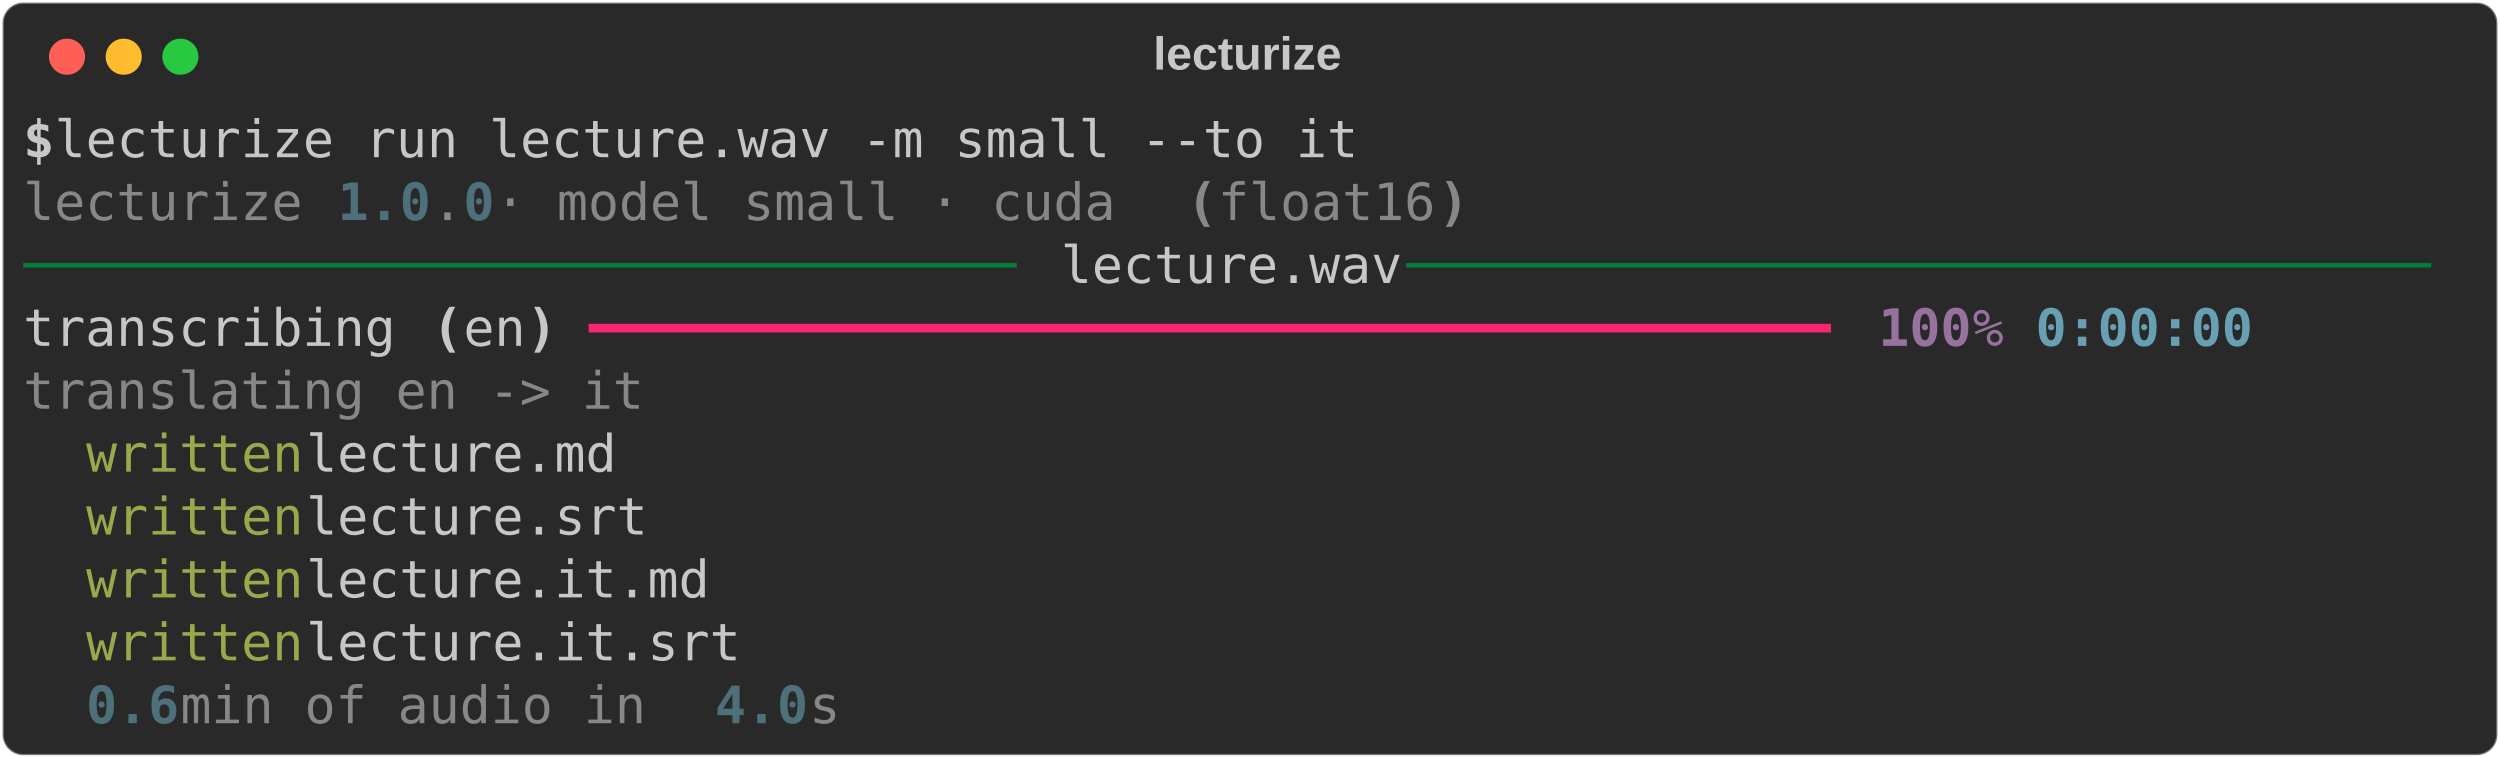
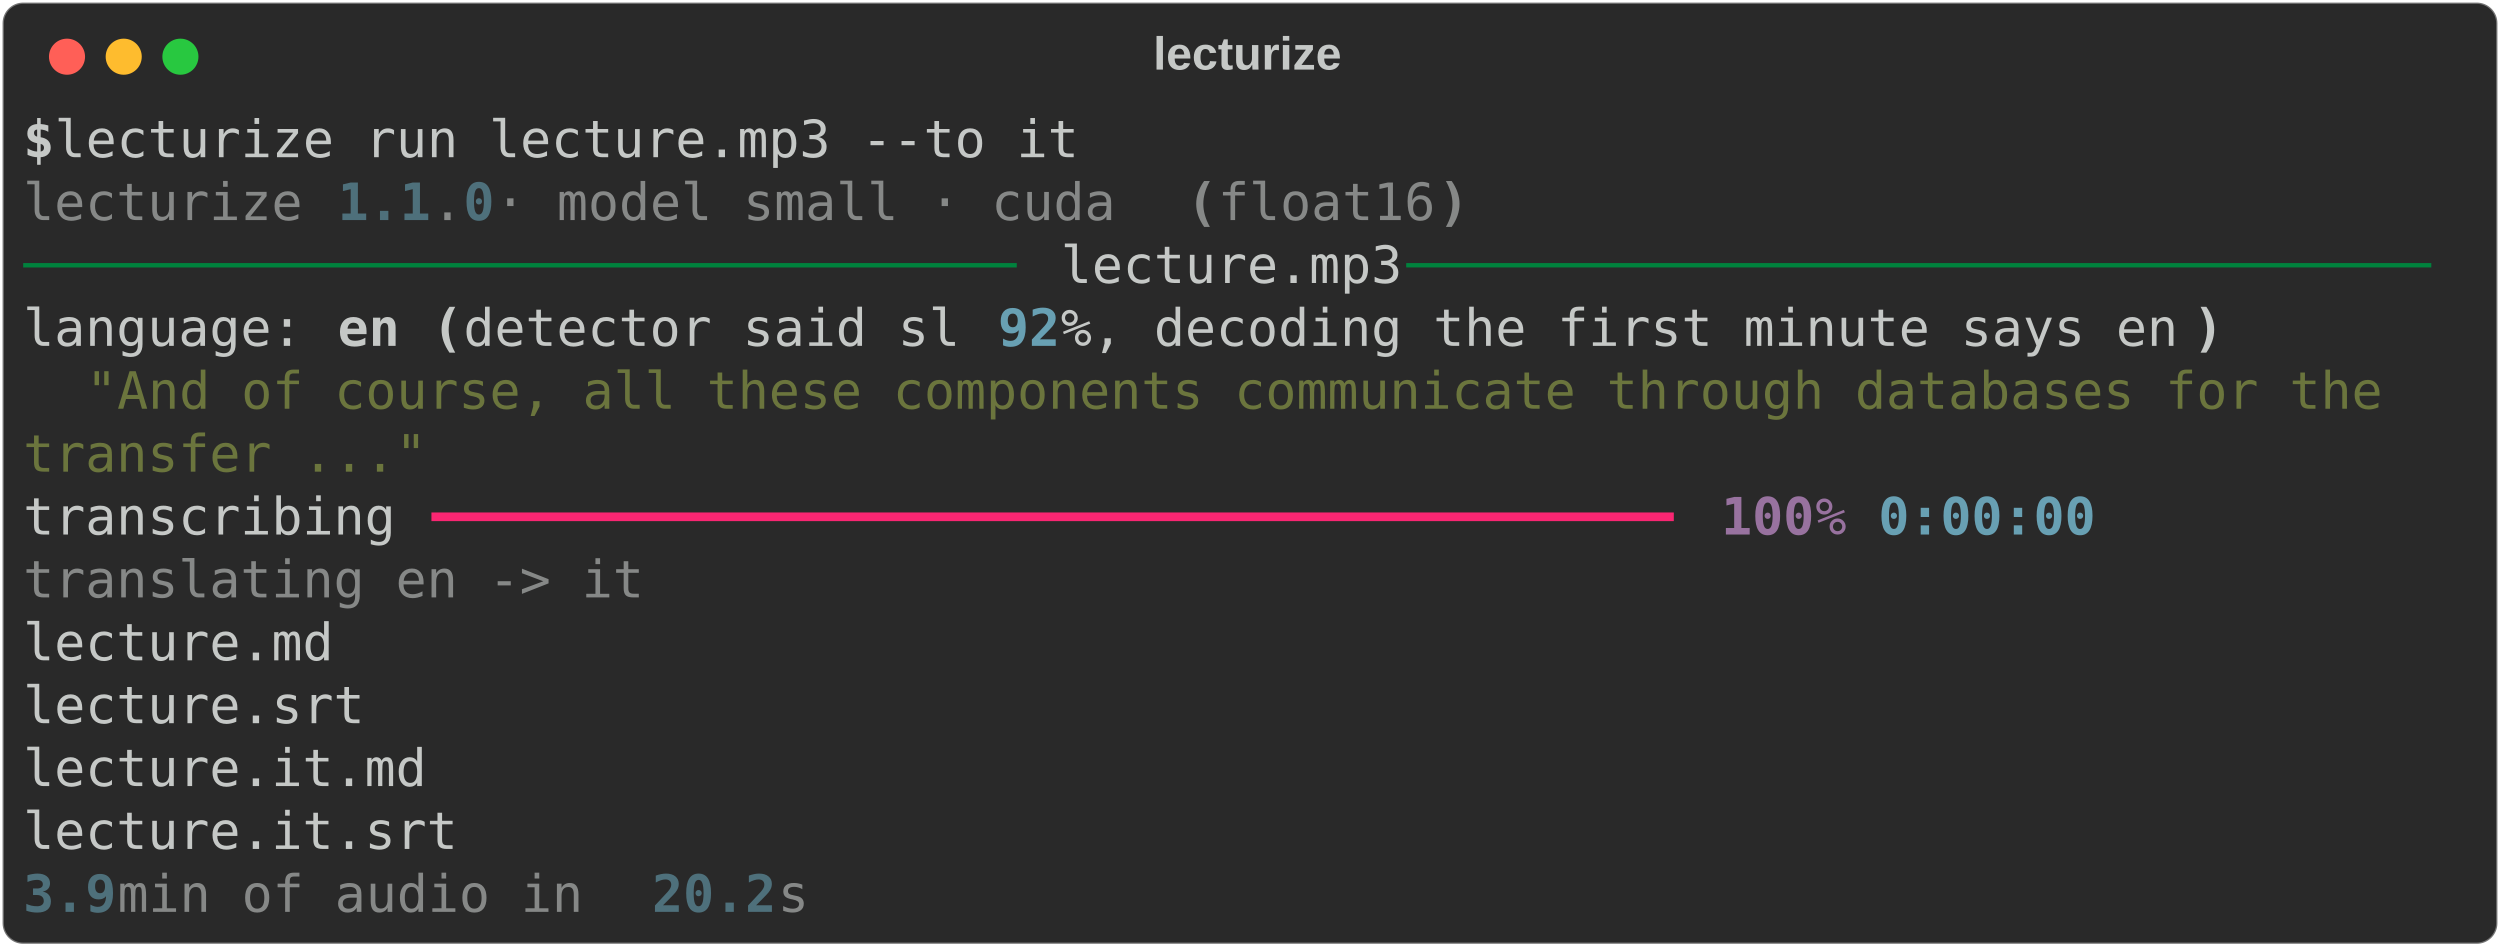
- <svg xmlns="http://www.w3.org/2000/svg" class="rich-terminal" viewBox="0 0 970 294.0">
+ <svg xmlns="http://www.w3.org/2000/svg" class="rich-terminal" viewBox="0 0 970 367.2">
  <style>

    @font-face {
        font-family: "Fira Code";
        src: local("FiraCode-Regular"),
                url("https://cdnjs.cloudflare.com/ajax/libs/firacode/6.2.0/woff2/FiraCode-Regular.woff2") format("woff2"),
                url("https://cdnjs.cloudflare.com/ajax/libs/firacode/6.2.0/woff/FiraCode-Regular.woff") format("woff");
        font-style: normal;
        font-weight: 400;
    }
    @font-face {
        font-family: "Fira Code";
        src: local("FiraCode-Bold"),
                url("https://cdnjs.cloudflare.com/ajax/libs/firacode/6.2.0/woff2/FiraCode-Bold.woff2") format("woff2"),
                url("https://cdnjs.cloudflare.com/ajax/libs/firacode/6.2.0/woff/FiraCode-Bold.woff") format("woff");
        font-style: bold;
        font-weight: 700;
    }

-     .terminal-3011429660-matrix {
+     .terminal-3652320721-matrix {
        font-family: Fira Code, monospace;
        font-size: 20px;
        line-height: 24.4px;
        font-variant-east-asian: full-width;
    }

-     .terminal-3011429660-title {
+     .terminal-3652320721-title {
        font-size: 18px;
        font-weight: bold;
        font-family: arial;
    }

-     .terminal-3011429660-r1 { fill: #c5c8c6;font-weight: bold }
- .terminal-3011429660-r2 { fill: #c5c8c6 }
- .terminal-3011429660-r3 { fill: #868887 }
- .terminal-3011429660-r4 { fill: #4e707b;font-weight: bold }
- .terminal-3011429660-r5 { fill: #868887;font-weight: bold }
- .terminal-3011429660-r6 { fill: #00823d }
- .terminal-3011429660-r7 { fill: #f92672 }
- .terminal-3011429660-r8 { fill: #98729f;font-weight: bold }
- .terminal-3011429660-r9 { fill: #98729f }
- .terminal-3011429660-r10 { fill: #68a0b3;font-weight: bold }
- .terminal-3011429660-r11 { fill: #98a84b }
+     .terminal-3652320721-r1 { fill: #c5c8c6;font-weight: bold }
+ .terminal-3652320721-r2 { fill: #c5c8c6 }
+ .terminal-3652320721-r3 { fill: #868887 }
+ .terminal-3652320721-r4 { fill: #4e707b;font-weight: bold }
+ .terminal-3652320721-r5 { fill: #868887;font-weight: bold }
+ .terminal-3652320721-r6 { fill: #00823d }
+ .terminal-3652320721-r7 { fill: #68a0b3;font-weight: bold }
+ .terminal-3652320721-r8 { fill: #6b753d }
+ .terminal-3652320721-r9 { fill: #f92672 }
+ .terminal-3652320721-r10 { fill: #98729f;font-weight: bold }
+ .terminal-3652320721-r11 { fill: #98729f }
    </style>
  <defs>
-     <clipPath id="terminal-3011429660-clip-terminal">
-       <rect x="0" y="0" width="950.6" height="243.0" />
+     <clipPath id="terminal-3652320721-clip-terminal">
+       <rect x="0" y="0" width="950.6" height="316.2" />
    </clipPath>
-     <clipPath id="terminal-3011429660-line-0">
+     <clipPath id="terminal-3652320721-line-0">
      <rect x="0" y="1.5" width="951.6" height="24.65" />
    </clipPath>
-     <clipPath id="terminal-3011429660-line-1">
+     <clipPath id="terminal-3652320721-line-1">
      <rect x="0" y="25.9" width="951.6" height="24.65" />
    </clipPath>
-     <clipPath id="terminal-3011429660-line-2">
+     <clipPath id="terminal-3652320721-line-2">
      <rect x="0" y="50.3" width="951.6" height="24.65" />
    </clipPath>
-     <clipPath id="terminal-3011429660-line-3">
+     <clipPath id="terminal-3652320721-line-3">
      <rect x="0" y="74.7" width="951.6" height="24.65" />
    </clipPath>
-     <clipPath id="terminal-3011429660-line-4">
+     <clipPath id="terminal-3652320721-line-4">
      <rect x="0" y="99.1" width="951.6" height="24.65" />
    </clipPath>
-     <clipPath id="terminal-3011429660-line-5">
+     <clipPath id="terminal-3652320721-line-5">
      <rect x="0" y="123.5" width="951.6" height="24.65" />
    </clipPath>
-     <clipPath id="terminal-3011429660-line-6">
+     <clipPath id="terminal-3652320721-line-6">
      <rect x="0" y="147.9" width="951.6" height="24.65" />
    </clipPath>
-     <clipPath id="terminal-3011429660-line-7">
+     <clipPath id="terminal-3652320721-line-7">
      <rect x="0" y="172.3" width="951.6" height="24.65" />
    </clipPath>
-     <clipPath id="terminal-3011429660-line-8">
+     <clipPath id="terminal-3652320721-line-8">
      <rect x="0" y="196.7" width="951.6" height="24.65" />
    </clipPath>
+     <clipPath id="terminal-3652320721-line-9">
+       <rect x="0" y="221.1" width="951.6" height="24.65" />
+     </clipPath>
+     <clipPath id="terminal-3652320721-line-10">
+       <rect x="0" y="245.5" width="951.6" height="24.65" />
+     </clipPath>
+     <clipPath id="terminal-3652320721-line-11">
+       <rect x="0" y="269.9" width="951.6" height="24.65" />
+     </clipPath>
  </defs>
-   <rect fill="#292929" stroke="rgba(255,255,255,0.35)" stroke-width="1" x="1" y="1" width="968" height="292" rx="8" />
-   <text class="terminal-3011429660-title" fill="#c5c8c6" text-anchor="middle" x="484" y="27">lecturize</text>
+   <rect fill="#292929" stroke="rgba(255,255,255,0.35)" stroke-width="1" x="1" y="1" width="968" height="365.2" rx="8" />
+   <text class="terminal-3652320721-title" fill="#c5c8c6" text-anchor="middle" x="484" y="27">lecturize</text>
  <g transform="translate(26,22)">
    <circle cx="0" cy="0" r="7" fill="#ff5f57" />
    <circle cx="22" cy="0" r="7" fill="#febc2e" />
    <circle cx="44" cy="0" r="7" fill="#28c840" />
  </g>
-   <g transform="translate(9, 41)" clip-path="url(#terminal-3011429660-clip-terminal)">
-     <g class="terminal-3011429660-matrix">
-       <text class="terminal-3011429660-r1" x="0" y="20" textLength="12.2" clip-path="url(#terminal-3011429660-line-0)">$</text>
-       <text class="terminal-3011429660-r2" x="12.2" y="20" textLength="524.6" clip-path="url(#terminal-3011429660-line-0)"> lecturize run lecture.wav -m small --to it</text>
-       <text class="terminal-3011429660-r2" x="951.6" y="20" textLength="12.2" clip-path="url(#terminal-3011429660-line-0)">
+   <g transform="translate(9, 41)" clip-path="url(#terminal-3652320721-clip-terminal)">
+     <g class="terminal-3652320721-matrix">
+       <text class="terminal-3652320721-r1" x="0" y="20" textLength="12.2" clip-path="url(#terminal-3652320721-line-0)">$</text>
+       <text class="terminal-3652320721-r2" x="12.2" y="20" textLength="414.8" clip-path="url(#terminal-3652320721-line-0)"> lecturize run lecture.mp3 --to it</text>
+       <text class="terminal-3652320721-r2" x="951.6" y="20" textLength="12.2" clip-path="url(#terminal-3652320721-line-0)">
</text>
-       <text class="terminal-3011429660-r3" x="0" y="44.4" textLength="122" clip-path="url(#terminal-3011429660-line-1)">lecturize </text>
-       <text class="terminal-3011429660-r4" x="122" y="44.4" textLength="36.6" clip-path="url(#terminal-3011429660-line-1)">1.0</text>
-       <text class="terminal-3011429660-r3" x="158.6" y="44.4" textLength="12.2" clip-path="url(#terminal-3011429660-line-1)">.</text>
-       <text class="terminal-3011429660-r4" x="170.8" y="44.4" textLength="12.2" clip-path="url(#terminal-3011429660-line-1)">0</text>
-       <text class="terminal-3011429660-r3" x="183" y="44.4" textLength="268.4" clip-path="url(#terminal-3011429660-line-1)"> · model small · cuda </text>
-       <text class="terminal-3011429660-r5" x="451.4" y="44.4" textLength="12.2" clip-path="url(#terminal-3011429660-line-1)">(</text>
-       <text class="terminal-3011429660-r3" x="463.6" y="44.4" textLength="85.4" clip-path="url(#terminal-3011429660-line-1)">float16</text>
-       <text class="terminal-3011429660-r5" x="549" y="44.4" textLength="12.2" clip-path="url(#terminal-3011429660-line-1)">)</text>
-       <text class="terminal-3011429660-r2" x="951.6" y="44.4" textLength="12.2" clip-path="url(#terminal-3011429660-line-1)">
+       <text class="terminal-3652320721-r3" x="0" y="44.4" textLength="122" clip-path="url(#terminal-3652320721-line-1)">lecturize </text>
+       <text class="terminal-3652320721-r4" x="122" y="44.4" textLength="36.6" clip-path="url(#terminal-3652320721-line-1)">1.1</text>
+       <text class="terminal-3652320721-r3" x="158.6" y="44.4" textLength="12.2" clip-path="url(#terminal-3652320721-line-1)">.</text>
+       <text class="terminal-3652320721-r4" x="170.8" y="44.4" textLength="12.2" clip-path="url(#terminal-3652320721-line-1)">0</text>
+       <text class="terminal-3652320721-r3" x="183" y="44.4" textLength="268.4" clip-path="url(#terminal-3652320721-line-1)"> · model small · cuda </text>
+       <text class="terminal-3652320721-r5" x="451.4" y="44.4" textLength="12.2" clip-path="url(#terminal-3652320721-line-1)">(</text>
+       <text class="terminal-3652320721-r3" x="463.6" y="44.4" textLength="85.4" clip-path="url(#terminal-3652320721-line-1)">float16</text>
+       <text class="terminal-3652320721-r5" x="549" y="44.4" textLength="12.2" clip-path="url(#terminal-3652320721-line-1)">)</text>
+       <text class="terminal-3652320721-r2" x="951.6" y="44.4" textLength="12.2" clip-path="url(#terminal-3652320721-line-1)">
</text>
-       <text class="terminal-3011429660-r6" x="0" y="68.8" textLength="402.6" clip-path="url(#terminal-3011429660-line-2)">──────────────────────────────── </text>
-       <text class="terminal-3011429660-r2" x="402.6" y="68.8" textLength="134.2" clip-path="url(#terminal-3011429660-line-2)">lecture.wav</text>
-       <text class="terminal-3011429660-r6" x="536.8" y="68.8" textLength="414.8" clip-path="url(#terminal-3011429660-line-2)"> ─────────────────────────────────</text>
-       <text class="terminal-3011429660-r2" x="951.6" y="68.8" textLength="12.2" clip-path="url(#terminal-3011429660-line-2)">
+       <text class="terminal-3652320721-r6" x="0" y="68.8" textLength="402.6" clip-path="url(#terminal-3652320721-line-2)">──────────────────────────────── </text>
+       <text class="terminal-3652320721-r2" x="402.6" y="68.8" textLength="134.2" clip-path="url(#terminal-3652320721-line-2)">lecture.mp3</text>
+       <text class="terminal-3652320721-r6" x="536.8" y="68.8" textLength="414.8" clip-path="url(#terminal-3652320721-line-2)"> ─────────────────────────────────</text>
+       <text class="terminal-3652320721-r2" x="951.6" y="68.8" textLength="12.2" clip-path="url(#terminal-3652320721-line-2)">
</text>
-       <text class="terminal-3011429660-r2" x="0" y="93.2" textLength="158.6" clip-path="url(#terminal-3011429660-line-3)">transcribing </text>
-       <text class="terminal-3011429660-r1" x="158.6" y="93.2" textLength="12.2" clip-path="url(#terminal-3011429660-line-3)">(</text>
-       <text class="terminal-3011429660-r2" x="170.8" y="93.2" textLength="24.4" clip-path="url(#terminal-3011429660-line-3)">en</text>
-       <text class="terminal-3011429660-r1" x="195.2" y="93.2" textLength="12.2" clip-path="url(#terminal-3011429660-line-3)">)</text>
-       <text class="terminal-3011429660-r7" x="219.6" y="93.2" textLength="488" clip-path="url(#terminal-3011429660-line-3)">━━━━━━━━━━━━━━━━━━━━━━━━━━━━━━━━━━━━━━━━</text>
-       <text class="terminal-3011429660-r8" x="719.8" y="93.2" textLength="36.6" clip-path="url(#terminal-3011429660-line-3)">100</text>
-       <text class="terminal-3011429660-r9" x="756.4" y="93.2" textLength="12.2" clip-path="url(#terminal-3011429660-line-3)">%</text>
-       <text class="terminal-3011429660-r10" x="780.8" y="93.2" textLength="85.4" clip-path="url(#terminal-3011429660-line-3)">0:00:00</text>
-       <text class="terminal-3011429660-r2" x="951.6" y="93.2" textLength="12.2" clip-path="url(#terminal-3011429660-line-3)">
+       <text class="terminal-3652320721-r2" x="0" y="93.2" textLength="122" clip-path="url(#terminal-3652320721-line-3)">language: </text>
+       <text class="terminal-3652320721-r1" x="122" y="93.2" textLength="24.4" clip-path="url(#terminal-3652320721-line-3)">en</text>
+       <text class="terminal-3652320721-r1" x="158.6" y="93.2" textLength="12.2" clip-path="url(#terminal-3652320721-line-3)">(</text>
+       <text class="terminal-3652320721-r2" x="170.8" y="93.2" textLength="207.4" clip-path="url(#terminal-3652320721-line-3)">detector said sl </text>
+       <text class="terminal-3652320721-r7" x="378.2" y="93.2" textLength="24.4" clip-path="url(#terminal-3652320721-line-3)">92</text>
+       <text class="terminal-3652320721-r2" x="402.6" y="93.2" textLength="439.2" clip-path="url(#terminal-3652320721-line-3)">%, decoding the first minute says en</text>
+       <text class="terminal-3652320721-r1" x="841.8" y="93.2" textLength="12.2" clip-path="url(#terminal-3652320721-line-3)">)</text>
+       <text class="terminal-3652320721-r2" x="951.6" y="93.2" textLength="12.2" clip-path="url(#terminal-3652320721-line-3)">
</text>
-       <text class="terminal-3011429660-r3" x="0" y="117.6" textLength="244" clip-path="url(#terminal-3011429660-line-4)">translating en -&gt; it</text>
-       <text class="terminal-3011429660-r2" x="951.6" y="117.6" textLength="12.2" clip-path="url(#terminal-3011429660-line-4)">
+       <text class="terminal-3652320721-r8" x="24.4" y="117.6" textLength="915" clip-path="url(#terminal-3652320721-line-4)">"And of course, all these components communicate through databases for the </text>
+       <text class="terminal-3652320721-r2" x="951.6" y="117.6" textLength="12.2" clip-path="url(#terminal-3652320721-line-4)">
</text>
-       <text class="terminal-3011429660-r11" x="24.4" y="142" textLength="85.4" clip-path="url(#terminal-3011429660-line-5)">written</text>
-       <text class="terminal-3011429660-r2" x="109.8" y="142" textLength="134.2" clip-path="url(#terminal-3011429660-line-5)"> lecture.md</text>
-       <text class="terminal-3011429660-r2" x="951.6" y="142" textLength="12.2" clip-path="url(#terminal-3011429660-line-5)">
+       <text class="terminal-3652320721-r8" x="0" y="142" textLength="158.6" clip-path="url(#terminal-3652320721-line-5)">transfer ..."</text>
+       <text class="terminal-3652320721-r2" x="951.6" y="142" textLength="12.2" clip-path="url(#terminal-3652320721-line-5)">
</text>
-       <text class="terminal-3011429660-r11" x="24.4" y="166.4" textLength="85.4" clip-path="url(#terminal-3011429660-line-6)">written</text>
-       <text class="terminal-3011429660-r2" x="109.8" y="166.4" textLength="146.4" clip-path="url(#terminal-3011429660-line-6)"> lecture.srt</text>
-       <text class="terminal-3011429660-r2" x="951.6" y="166.4" textLength="12.2" clip-path="url(#terminal-3011429660-line-6)">
+       <text class="terminal-3652320721-r2" x="0" y="166.4" textLength="146.4" clip-path="url(#terminal-3652320721-line-6)">transcribing</text>
+       <text class="terminal-3652320721-r9" x="158.6" y="166.4" textLength="488" clip-path="url(#terminal-3652320721-line-6)">━━━━━━━━━━━━━━━━━━━━━━━━━━━━━━━━━━━━━━━━</text>
+       <text class="terminal-3652320721-r10" x="658.8" y="166.4" textLength="36.6" clip-path="url(#terminal-3652320721-line-6)">100</text>
+       <text class="terminal-3652320721-r11" x="695.4" y="166.4" textLength="12.2" clip-path="url(#terminal-3652320721-line-6)">%</text>
+       <text class="terminal-3652320721-r7" x="719.8" y="166.4" textLength="85.4" clip-path="url(#terminal-3652320721-line-6)">0:00:00</text>
+       <text class="terminal-3652320721-r2" x="951.6" y="166.4" textLength="12.2" clip-path="url(#terminal-3652320721-line-6)">
</text>
-       <text class="terminal-3011429660-r11" x="24.4" y="190.8" textLength="85.4" clip-path="url(#terminal-3011429660-line-7)">written</text>
-       <text class="terminal-3011429660-r2" x="109.8" y="190.8" textLength="170.8" clip-path="url(#terminal-3011429660-line-7)"> lecture.it.md</text>
-       <text class="terminal-3011429660-r2" x="951.6" y="190.8" textLength="12.2" clip-path="url(#terminal-3011429660-line-7)">
+       <text class="terminal-3652320721-r3" x="0" y="190.8" textLength="244" clip-path="url(#terminal-3652320721-line-7)">translating en -&gt; it</text>
+       <text class="terminal-3652320721-r2" x="951.6" y="190.8" textLength="12.2" clip-path="url(#terminal-3652320721-line-7)">
</text>
-       <text class="terminal-3011429660-r11" x="24.4" y="215.2" textLength="85.4" clip-path="url(#terminal-3011429660-line-8)">written</text>
-       <text class="terminal-3011429660-r2" x="109.8" y="215.2" textLength="183" clip-path="url(#terminal-3011429660-line-8)"> lecture.it.srt</text>
-       <text class="terminal-3011429660-r2" x="951.6" y="215.2" textLength="12.2" clip-path="url(#terminal-3011429660-line-8)">
+       <text class="terminal-3652320721-r2" x="0" y="215.2" textLength="122" clip-path="url(#terminal-3652320721-line-8)">lecture.md</text>
+       <text class="terminal-3652320721-r2" x="951.6" y="215.2" textLength="12.2" clip-path="url(#terminal-3652320721-line-8)">
</text>
-       <text class="terminal-3011429660-r4" x="24.4" y="239.6" textLength="36.6" clip-path="url(#terminal-3011429660-line-9)">0.6</text>
-       <text class="terminal-3011429660-r3" x="61" y="239.6" textLength="207.4" clip-path="url(#terminal-3011429660-line-9)"> min of audio in </text>
-       <text class="terminal-3011429660-r4" x="268.4" y="239.6" textLength="36.6" clip-path="url(#terminal-3011429660-line-9)">4.0</text>
-       <text class="terminal-3011429660-r3" x="305" y="239.6" textLength="24.4" clip-path="url(#terminal-3011429660-line-9)"> s</text>
-       <text class="terminal-3011429660-r2" x="951.6" y="239.6" textLength="12.2" clip-path="url(#terminal-3011429660-line-9)">
+       <text class="terminal-3652320721-r2" x="0" y="239.6" textLength="134.2" clip-path="url(#terminal-3652320721-line-9)">lecture.srt</text>
+       <text class="terminal-3652320721-r2" x="951.6" y="239.6" textLength="12.2" clip-path="url(#terminal-3652320721-line-9)">
+ </text>
+       <text class="terminal-3652320721-r2" x="0" y="264" textLength="158.6" clip-path="url(#terminal-3652320721-line-10)">lecture.it.md</text>
+       <text class="terminal-3652320721-r2" x="951.6" y="264" textLength="12.2" clip-path="url(#terminal-3652320721-line-10)">
+ </text>
+       <text class="terminal-3652320721-r2" x="0" y="288.4" textLength="170.8" clip-path="url(#terminal-3652320721-line-11)">lecture.it.srt</text>
+       <text class="terminal-3652320721-r2" x="951.6" y="288.4" textLength="12.2" clip-path="url(#terminal-3652320721-line-11)">
+ </text>
+       <text class="terminal-3652320721-r4" x="0" y="312.8" textLength="36.6" clip-path="url(#terminal-3652320721-line-12)">3.9</text>
+       <text class="terminal-3652320721-r3" x="36.6" y="312.8" textLength="207.4" clip-path="url(#terminal-3652320721-line-12)"> min of audio in </text>
+       <text class="terminal-3652320721-r4" x="244" y="312.8" textLength="48.8" clip-path="url(#terminal-3652320721-line-12)">20.2</text>
+       <text class="terminal-3652320721-r3" x="292.8" y="312.8" textLength="24.4" clip-path="url(#terminal-3652320721-line-12)"> s</text>
+       <text class="terminal-3652320721-r2" x="951.6" y="312.8" textLength="12.2" clip-path="url(#terminal-3652320721-line-12)">
</text>
    </g>
  </g>
</svg>
